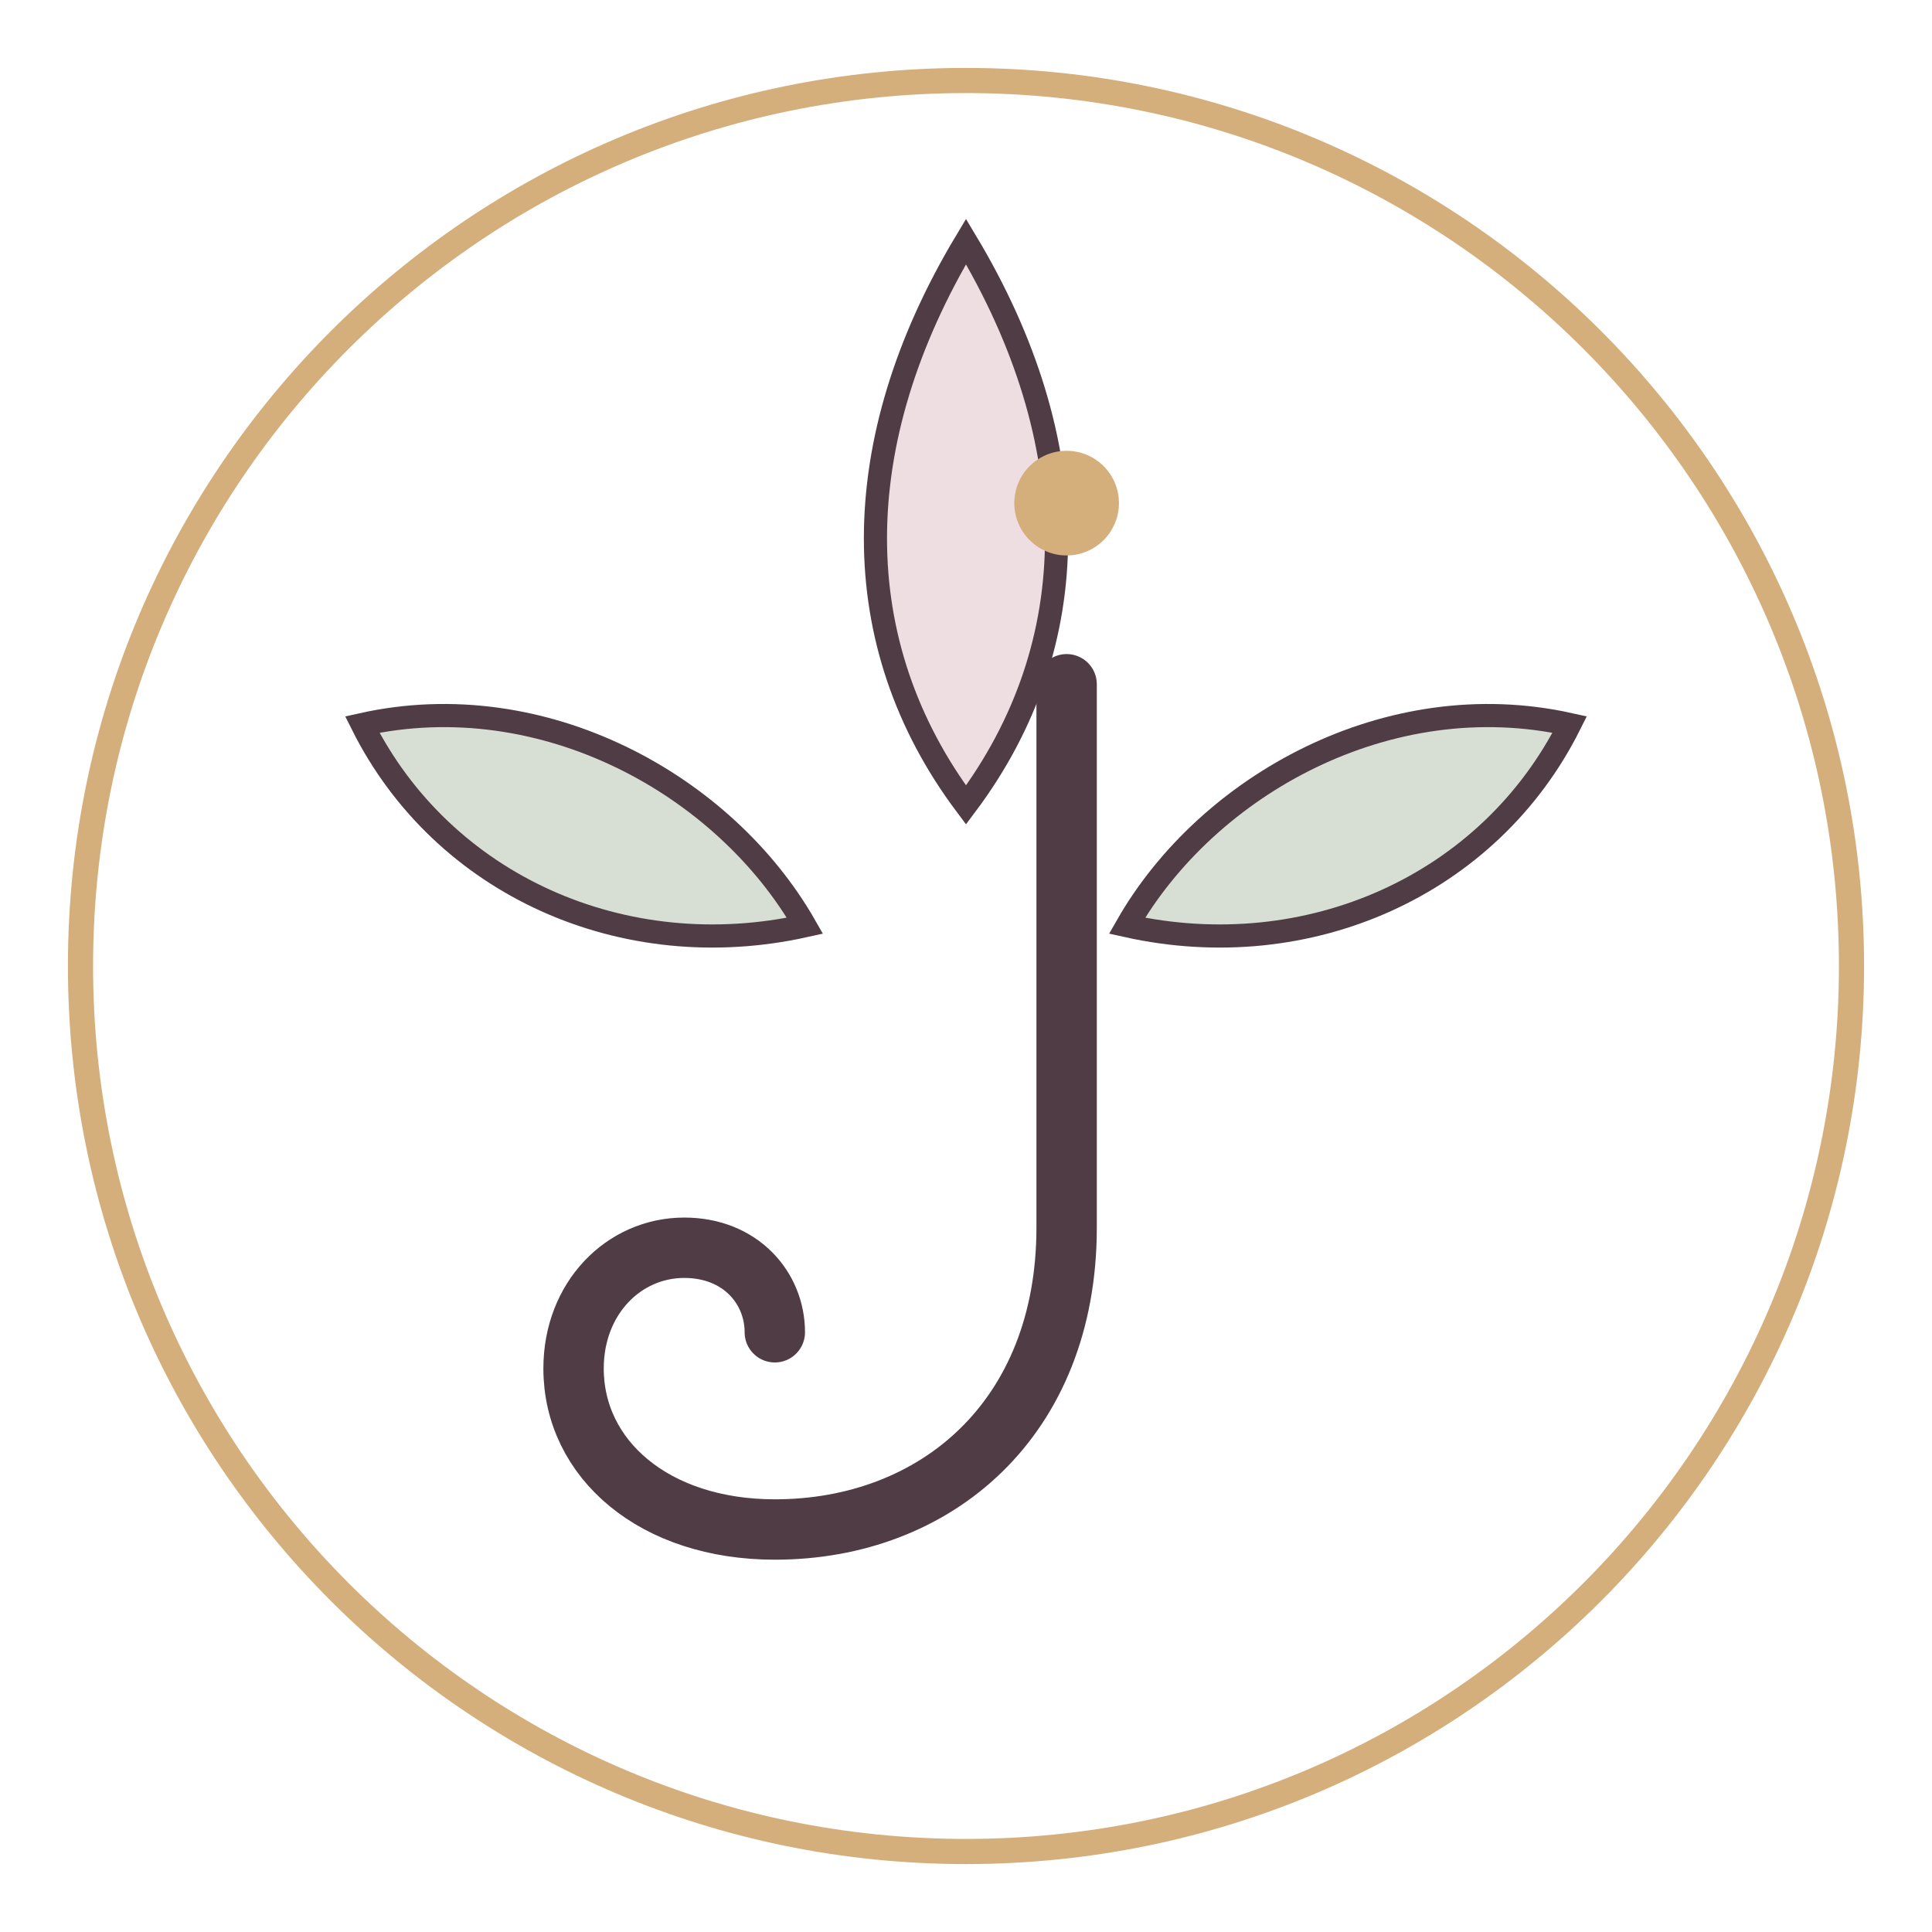
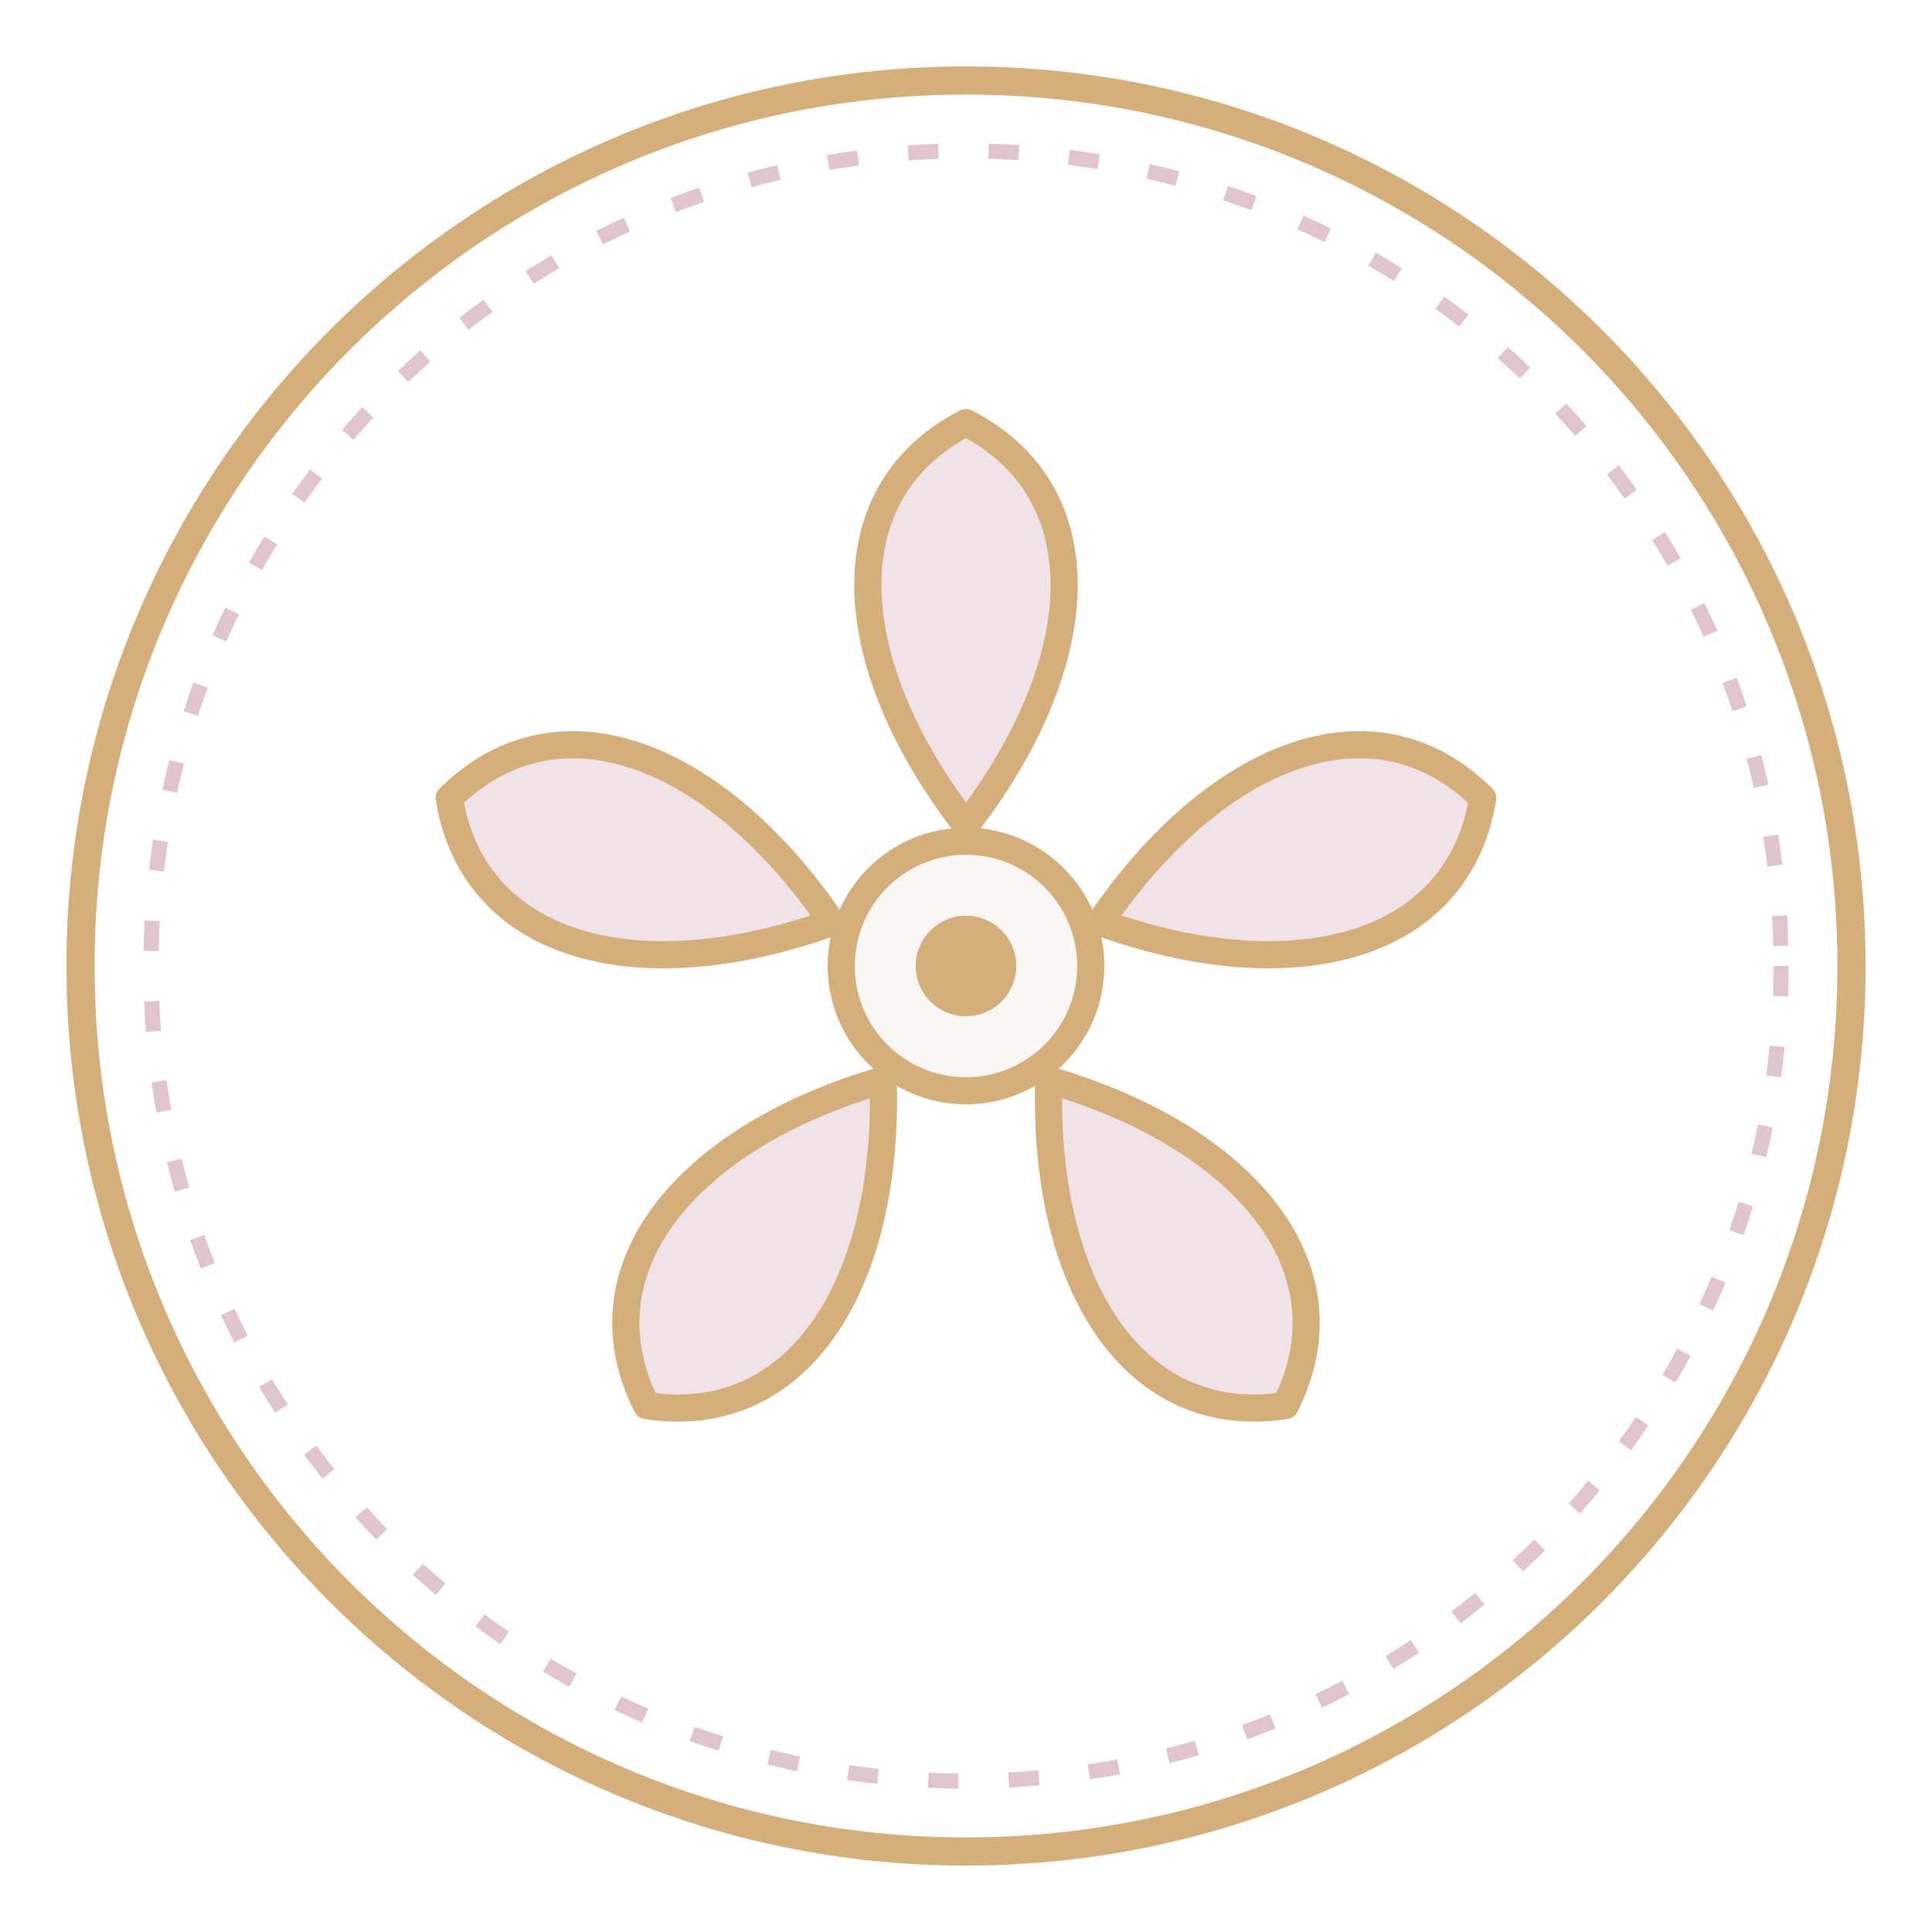
<svg xmlns="http://www.w3.org/2000/svg" viewBox="0 0 96 96" fill="none">
-   <circle cx="48" cy="48" r="44" stroke="#D4AF7C" stroke-width="1.25" />
-   <path d="M48 12C54 22 54 32 48 40C42 32 42 22 48 12Z" fill="#D9B7C0" fill-opacity="0.45" stroke="#503C45" stroke-width="1.15" />
-   <path d="M18 36C27 34 36 39 40 46C31 48 22 44 18 36Z" fill="#A7B79F" fill-opacity="0.45" stroke="#503C45" stroke-width="1.15" />
-   <path d="M78 36C69 34 60 39 56 46C65 48 74 44 78 36Z" fill="#A7B79F" fill-opacity="0.45" stroke="#503C45" stroke-width="1.15" />
-   <path d="M53 34V61C53 70.5 46.5 76 38.5 76C32.5 76 28.5 72.5 28.5 68C28.5 64.5 31 62 34 62C36.8 62 38.5 64 38.5 66.2" stroke="#503C45" stroke-width="3" stroke-linecap="round" />
-   <circle cx="53" cy="25" r="2.6" fill="#D4AF7C" />
+   <circle cx="48" cy="48" r="44" stroke="#D4AF7C" stroke-width="1.4" />
+   <circle cx="48" cy="48" r="40.5" stroke="#D9B7C0" stroke-width="0.75" stroke-dasharray="1.5 2.5" opacity="0.8" />
+   <g transform="translate(48, 48)">
+     <path d="M 0,-7 C -6.2,-15 -6.8,-23.5 0,-27 C 6.8,-23.5 6.2,-15 0,-7 Z" fill="#D9B7C0" fill-opacity="0.4" stroke="#D4AF7C" stroke-width="1.35" stroke-linejoin="round" />
+     <path d="M 0,-7 C -6.2,-15 -6.8,-23.5 0,-27 C 6.8,-23.5 6.2,-15 0,-7 Z" transform="rotate(72)" fill="#D9B7C0" fill-opacity="0.4" stroke="#D4AF7C" stroke-width="1.35" stroke-linejoin="round" />
+     <path d="M 0,-7 C -6.2,-15 -6.8,-23.5 0,-27 C 6.8,-23.5 6.2,-15 0,-7 Z" transform="rotate(144)" fill="#D9B7C0" fill-opacity="0.4" stroke="#D4AF7C" stroke-width="1.35" stroke-linejoin="round" />
+     <path d="M 0,-7 C -6.2,-15 -6.8,-23.5 0,-27 C 6.8,-23.5 6.2,-15 0,-7 Z" transform="rotate(216)" fill="#D9B7C0" fill-opacity="0.4" stroke="#D4AF7C" stroke-width="1.35" stroke-linejoin="round" />
+     <path d="M 0,-7 C -6.2,-15 -6.8,-23.5 0,-27 C 6.8,-23.5 6.2,-15 0,-7 Z" transform="rotate(288)" fill="#D9B7C0" fill-opacity="0.4" stroke="#D4AF7C" stroke-width="1.35" stroke-linejoin="round" />
+     <circle cx="0" cy="0" r="6.2" fill="#FAF7F5" stroke="#D4AF7C" stroke-width="1.35" />
+     <circle cx="0" cy="0" r="2.5" fill="#D4AF7C" />
+   </g>
</svg>
